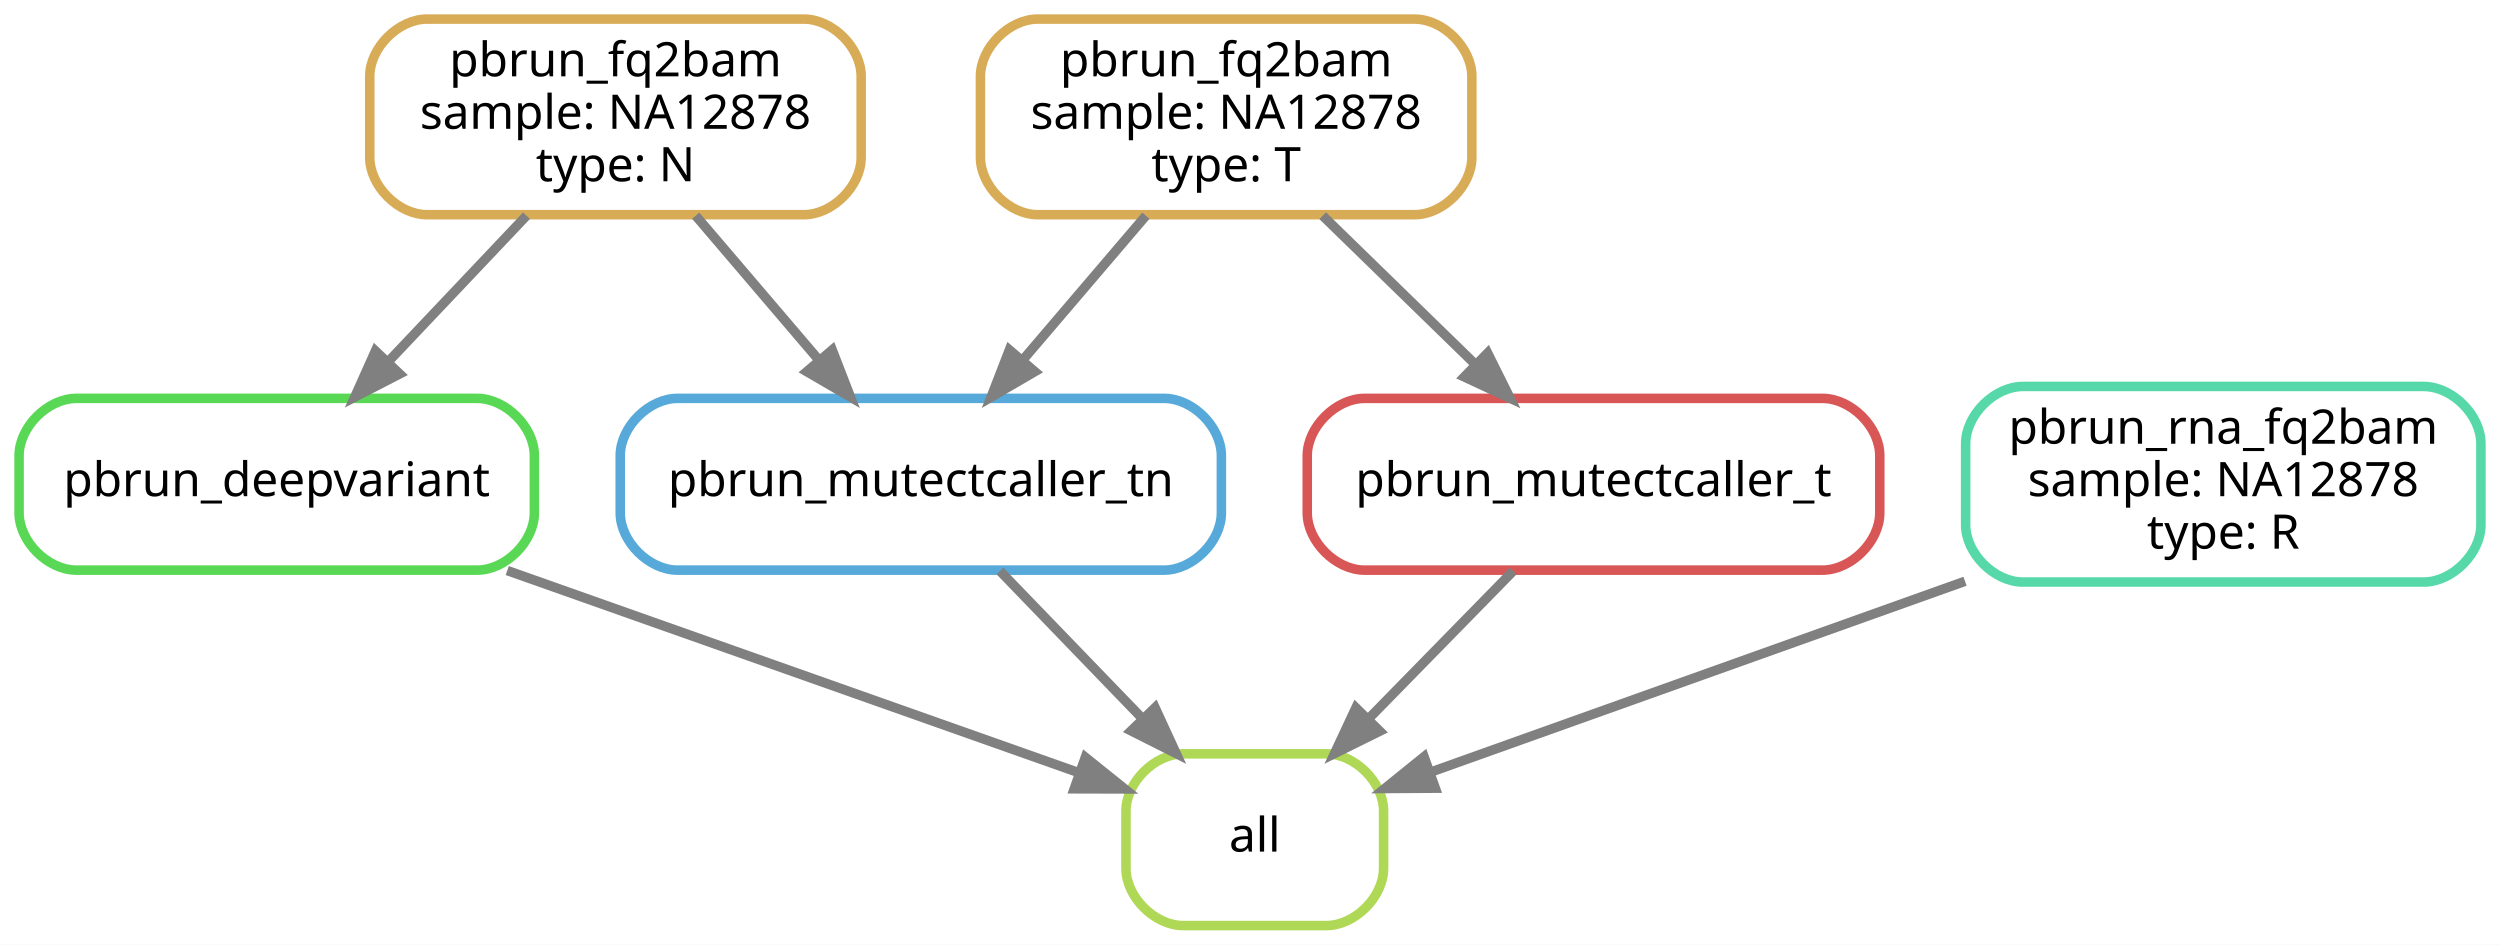
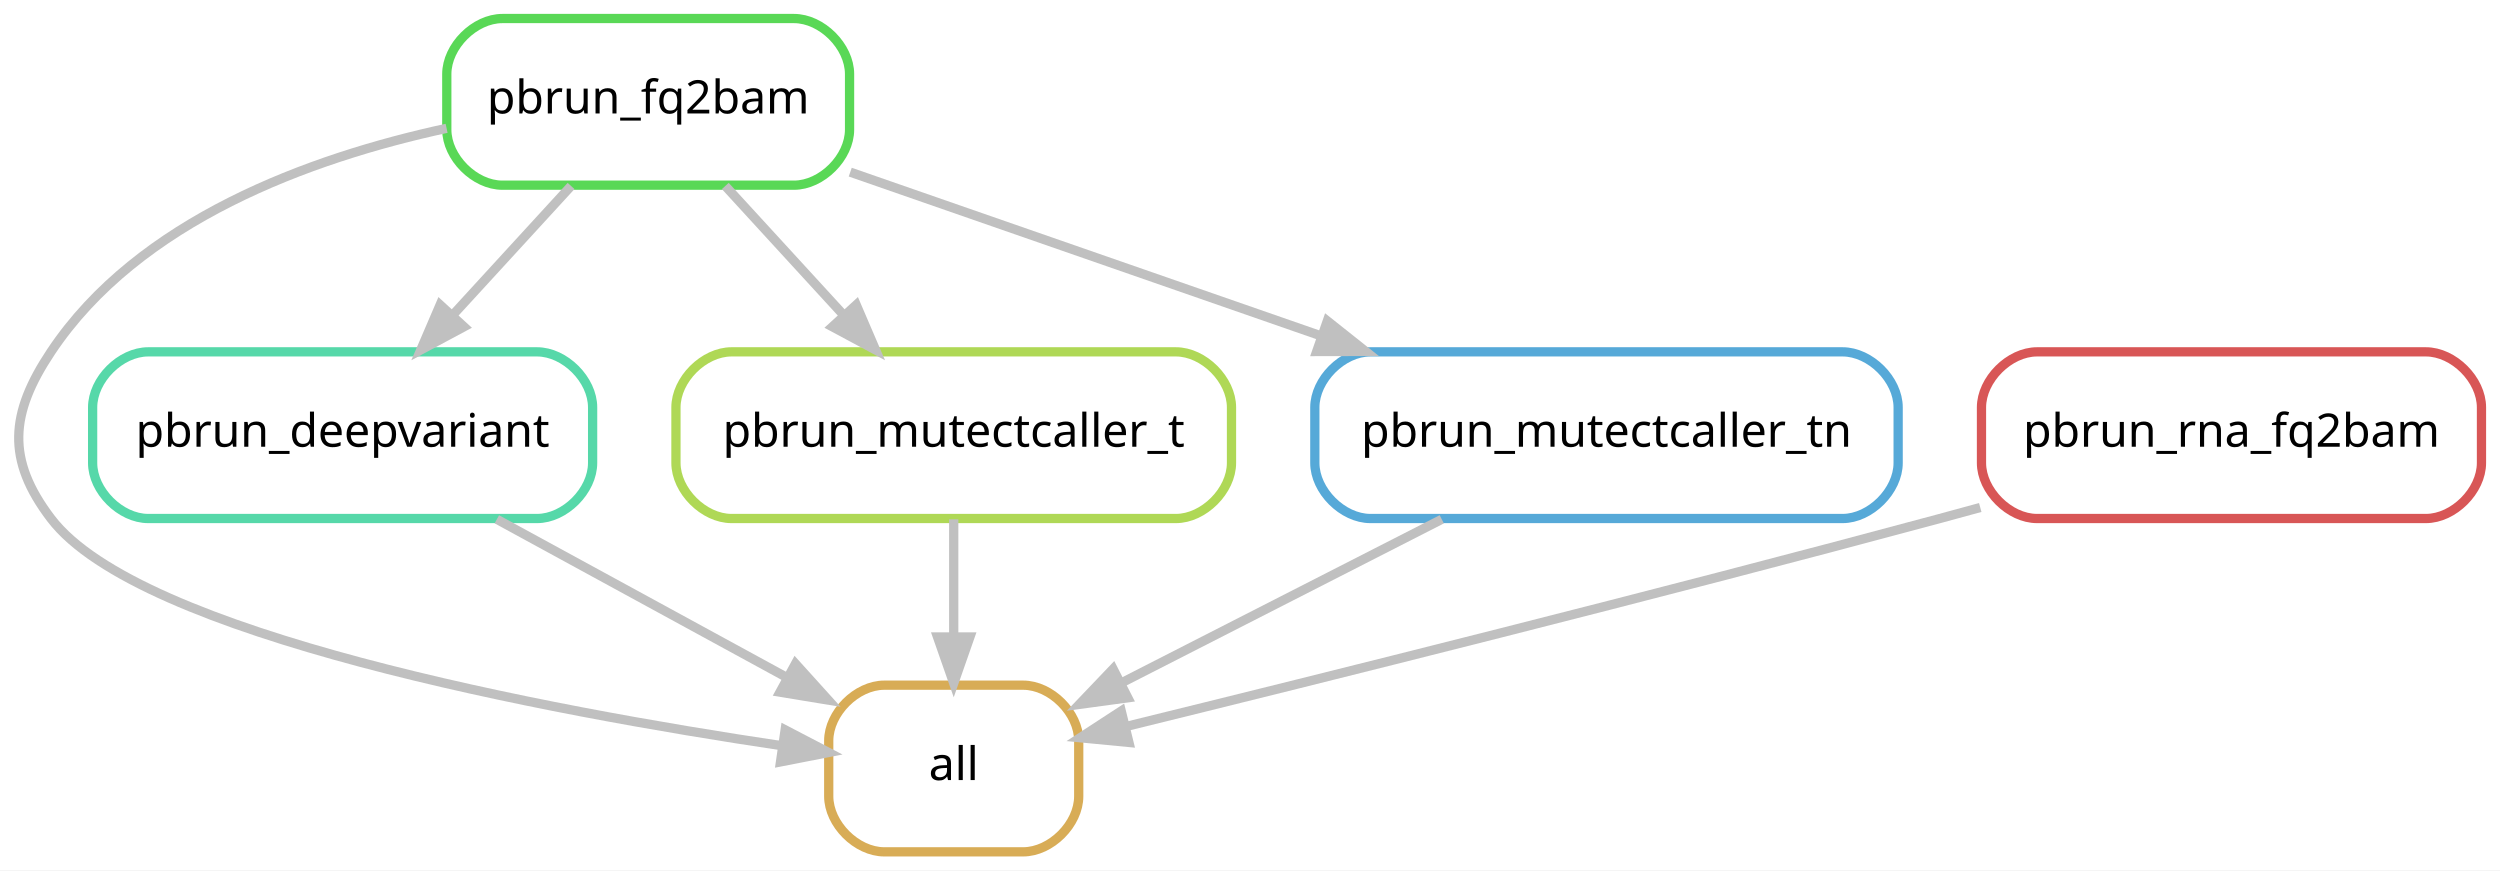
- <svg xmlns="http://www.w3.org/2000/svg" width="524pt" height="198pt" viewBox="0.00 0.00 524.00 198.00">
-   <g id="graph0" class="graph" transform="scale(1 1) rotate(0) translate(4 194)">
-     <polygon fill="white" stroke="transparent" points="-4,4 -4,-194 520,-194 520,4 -4,4" />
+ <svg xmlns="http://www.w3.org/2000/svg" width="540pt" height="188pt" viewBox="0.00 0.00 540.01 188.00">
+   <g id="graph0" class="graph" transform="scale(1 1) rotate(0) translate(4 184)">
+     <polygon fill="#ffffff" stroke="transparent" points="-4,4 -4,-184 536.008,-184 536.008,4 -4,4" />
    <g id="node1" class="node">
-       <path fill="none" stroke="#afd856" stroke-width="2" d="M274,-36C274,-36 244,-36 244,-36 238,-36 232,-30 232,-24 232,-24 232,-12 232,-12 232,-6 238,0 244,0 244,0 274,0 274,0 280,0 286,-6 286,-12 286,-12 286,-24 286,-24 286,-30 280,-36 274,-36" />
-       <text text-anchor="middle" x="259" y="-15.5" font-family="sans" font-size="10.00">all</text>
+       <path fill="none" stroke="#d8ac56" stroke-width="2" d="M217.008,-36C217.008,-36 187.008,-36 187.008,-36 181.008,-36 175.008,-30 175.008,-24 175.008,-24 175.008,-12 175.008,-12 175.008,-6 181.008,0 187.008,0 187.008,0 217.008,0 217.008,0 223.008,0 229.008,-6 229.008,-12 229.008,-12 229.008,-24 229.008,-24 229.008,-30 223.008,-36 217.008,-36" />
+       <text text-anchor="middle" x="202.008" y="-15.5" font-family="sans" font-size="10.00" fill="#000000">all</text>
    </g>
    <g id="node2" class="node">
-       <path fill="none" stroke="#59d856" stroke-width="2" d="M96,-110.5C96,-110.5 12,-110.5 12,-110.5 6,-110.5 0,-104.5 0,-98.5 0,-98.5 0,-86.5 0,-86.5 0,-80.5 6,-74.5 12,-74.5 12,-74.5 96,-74.5 96,-74.5 102,-74.5 108,-80.5 108,-86.5 108,-86.5 108,-98.5 108,-98.5 108,-104.5 102,-110.5 96,-110.5" />
-       <text text-anchor="middle" x="54" y="-90" font-family="sans" font-size="10.00">pbrun_deepvariant</text>
+       <path fill="none" stroke="#56d8a9" stroke-width="2" d="M112.008,-108C112.008,-108 28.008,-108 28.008,-108 22.008,-108 16.008,-102 16.008,-96 16.008,-96 16.008,-84 16.008,-84 16.008,-78 22.008,-72 28.008,-72 28.008,-72 112.008,-72 112.008,-72 118.008,-72 124.008,-78 124.008,-84 124.008,-84 124.008,-96 124.008,-96 124.008,-102 118.008,-108 112.008,-108" />
+       <text text-anchor="middle" x="70.008" y="-87.5" font-family="sans" font-size="10.00" fill="#000000">pbrun_deepvariant</text>
+     </g>
+     <g id="edge4" class="edge">
+       <path fill="none" stroke="#c0c0c0" stroke-width="2" d="M103.317,-71.831C122.438,-61.402 146.456,-48.301 166.01,-37.635" />
+       <polygon fill="#c0c0c0" stroke="#c0c0c0" stroke-width="2" points="167.825,-40.632 174.928,-32.771 164.473,-34.487 167.825,-40.632" />
+     </g>
+     <g id="node3" class="node">
+       <path fill="none" stroke="#59d856" stroke-width="2" d="M167.508,-180C167.508,-180 104.508,-180 104.508,-180 98.508,-180 92.508,-174 92.508,-168 92.508,-168 92.508,-156 92.508,-156 92.508,-150 98.508,-144 104.508,-144 104.508,-144 167.508,-144 167.508,-144 173.508,-144 179.508,-150 179.508,-156 179.508,-156 179.508,-168 179.508,-168 179.508,-174 173.508,-180 167.508,-180" />
+       <text text-anchor="middle" x="136.008" y="-159.5" font-family="sans" font-size="10.00" fill="#000000">pbrun_fq2bam</text>
+     </g>
+     <g id="edge3" class="edge">
+       <path fill="none" stroke="#c0c0c0" stroke-width="2" d="M92.467,-156.285C62.917,-149.891 25.907,-136.398 7.008,-108 -1.856,-94.68 -2.679,-84.734 7.008,-72 26.06,-46.955 113.95,-30.517 164.997,-22.906" />
+       <polygon fill="#c0c0c0" stroke="#c0c0c0" stroke-width="2" points="165.593,-26.356 174.988,-21.458 164.589,-19.428 165.593,-26.356" />
+     </g>
+     <g id="edge6" class="edge">
+       <path fill="none" stroke="#c0c0c0" stroke-width="2" d="M119.354,-143.831C111.597,-135.369 102.228,-125.149 93.747,-115.897" />
+       <polygon fill="#c0c0c0" stroke="#c0c0c0" stroke-width="2" points="96.224,-113.42 86.887,-108.413 91.064,-118.15 96.224,-113.42" />
+     </g>
+     <g id="node4" class="node">
+       <path fill="none" stroke="#afd856" stroke-width="2" d="M250.008,-108C250.008,-108 154.008,-108 154.008,-108 148.008,-108 142.008,-102 142.008,-96 142.008,-96 142.008,-84 142.008,-84 142.008,-78 148.008,-72 154.008,-72 154.008,-72 250.008,-72 250.008,-72 256.008,-72 262.008,-78 262.008,-84 262.008,-84 262.008,-96 262.008,-96 262.008,-102 256.008,-108 250.008,-108" />
+       <text text-anchor="middle" x="202.008" y="-87.5" font-family="sans" font-size="10.00" fill="#000000">pbrun_mutectcaller_t</text>
+     </g>
+     <g id="edge7" class="edge">
+       <path fill="none" stroke="#c0c0c0" stroke-width="2" d="M152.663,-143.831C160.42,-135.369 169.788,-125.149 178.269,-115.897" />
+       <polygon fill="#c0c0c0" stroke="#c0c0c0" stroke-width="2" points="180.952,-118.15 185.129,-108.413 175.792,-113.42 180.952,-118.15" />
+     </g>
+     <g id="node5" class="node">
+       <path fill="none" stroke="#56a9d8" stroke-width="2" d="M394.008,-108C394.008,-108 292.008,-108 292.008,-108 286.008,-108 280.008,-102 280.008,-96 280.008,-96 280.008,-84 280.008,-84 280.008,-78 286.008,-72 292.008,-72 292.008,-72 394.008,-72 394.008,-72 400.008,-72 406.008,-78 406.008,-84 406.008,-84 406.008,-96 406.008,-96 406.008,-102 400.008,-108 394.008,-108" />
+       <text text-anchor="middle" x="343.008" y="-87.5" font-family="sans" font-size="10.00" fill="#000000">pbrun_mutectcaller_tn</text>
+     </g>
+     <g id="edge8" class="edge">
+       <path fill="none" stroke="#c0c0c0" stroke-width="2" d="M179.655,-146.819C209.235,-136.53 248.755,-122.784 281.513,-111.39" />
+       <polygon fill="#c0c0c0" stroke="#c0c0c0" stroke-width="2" points="282.705,-114.681 291,-108.09 280.405,-108.069 282.705,-114.681" />
+     </g>
+     <g id="edge2" class="edge">
+       <path fill="none" stroke="#c0c0c0" stroke-width="2" d="M202.008,-71.831C202.008,-64.131 202.008,-54.974 202.008,-46.417" />
+       <polygon fill="#c0c0c0" stroke="#c0c0c0" stroke-width="2" points="205.508,-46.413 202.008,-36.413 198.508,-46.413 205.508,-46.413" />
+     </g>
+     <g id="edge5" class="edge">
+       <path fill="none" stroke="#c0c0c0" stroke-width="2" d="M307.428,-71.831C286.25,-61.017 259.449,-47.331 238.169,-36.465" />
+       <polygon fill="#c0c0c0" stroke="#c0c0c0" stroke-width="2" points="239.619,-33.276 229.121,-31.845 236.436,-39.51 239.619,-33.276" />
+     </g>
+     <g id="node6" class="node">
+       <path fill="none" stroke="#d85656" stroke-width="2" d="M520.008,-108C520.008,-108 436.008,-108 436.008,-108 430.008,-108 424.008,-102 424.008,-96 424.008,-96 424.008,-84 424.008,-84 424.008,-78 430.008,-72 436.008,-72 436.008,-72 520.008,-72 520.008,-72 526.008,-72 532.008,-78 532.008,-84 532.008,-84 532.008,-96 532.008,-96 532.008,-102 526.008,-108 520.008,-108" />
+       <text text-anchor="middle" x="478.008" y="-87.5" font-family="sans" font-size="10.00" fill="#000000">pbrun_rna_fq2bam</text>
    </g>
    <g id="edge1" class="edge">
-       <path fill="none" stroke="grey" stroke-width="2" d="M102.32,-74.41C138.9,-61.47 188.4,-43.97 221.9,-32.12" />
-       <polygon fill="grey" stroke="grey" stroke-width="2" points="223.49,-35.27 231.75,-28.64 221.16,-28.67 223.49,-35.27" />
-     </g>
-     <g id="node3" class="node">
-       <path fill="none" stroke="#d8ac56" stroke-width="2" d="M164.5,-190C164.5,-190 85.5,-190 85.5,-190 79.5,-190 73.5,-184 73.5,-178 73.5,-178 73.5,-161 73.5,-161 73.5,-155 79.5,-149 85.5,-149 85.5,-149 164.5,-149 164.5,-149 170.5,-149 176.5,-155 176.5,-161 176.5,-161 176.5,-178 176.5,-178 176.5,-184 170.5,-190 164.5,-190" />
-       <text text-anchor="middle" x="125" y="-178" font-family="sans" font-size="10.00">pbrun_fq2bam</text>
-       <text text-anchor="middle" x="125" y="-167" font-family="sans" font-size="10.00">sample: NA12878</text>
-       <text text-anchor="middle" x="125" y="-156" font-family="sans" font-size="10.00">type: N</text>
-     </g>
-     <g id="edge5" class="edge">
-       <path fill="none" stroke="grey" stroke-width="2" d="M106.35,-148.79C97.44,-139.39 86.69,-128.04 77.26,-118.07" />
-       <polygon fill="grey" stroke="grey" stroke-width="2" points="79.77,-115.63 70.36,-110.78 74.69,-120.45 79.77,-115.63" />
-     </g>
-     <g id="node6" class="node">
-       <path fill="none" stroke="#56a9d8" stroke-width="2" d="M240,-110.5C240,-110.5 138,-110.5 138,-110.5 132,-110.5 126,-104.5 126,-98.5 126,-98.5 126,-86.5 126,-86.5 126,-80.5 132,-74.5 138,-74.5 138,-74.5 240,-74.5 240,-74.5 246,-74.5 252,-80.5 252,-86.5 252,-86.5 252,-98.5 252,-98.5 252,-104.5 246,-110.5 240,-110.5" />
-       <text text-anchor="middle" x="189" y="-90" font-family="sans" font-size="10.00">pbrun_mutectcaller_tn</text>
-     </g>
-     <g id="edge8" class="edge">
-       <path fill="none" stroke="grey" stroke-width="2" d="M141.82,-148.79C149.69,-139.57 159.15,-128.48 167.53,-118.66" />
-       <polygon fill="grey" stroke="grey" stroke-width="2" points="170.43,-120.66 174.26,-110.78 165.1,-116.11 170.43,-120.66" />
-     </g>
-     <g id="node4" class="node">
-       <path fill="none" stroke="#d85656" stroke-width="2" d="M378,-110.5C378,-110.5 282,-110.5 282,-110.5 276,-110.5 270,-104.5 270,-98.5 270,-98.5 270,-86.5 270,-86.5 270,-80.5 276,-74.5 282,-74.5 282,-74.5 378,-74.5 378,-74.5 384,-74.5 390,-80.5 390,-86.5 390,-86.5 390,-98.5 390,-98.5 390,-104.5 384,-110.5 378,-110.5" />
-       <text text-anchor="middle" x="330" y="-90" font-family="sans" font-size="10.00">pbrun_mutectcaller_t</text>
-     </g>
-     <g id="edge2" class="edge">
-       <path fill="none" stroke="grey" stroke-width="2" d="M313.17,-74.32C304.15,-65.11 292.89,-53.6 282.97,-43.47" />
-       <polygon fill="grey" stroke="grey" stroke-width="2" points="285.2,-40.75 275.71,-36.06 280.2,-45.65 285.2,-40.75" />
-     </g>
-     <g id="node5" class="node">
-       <path fill="none" stroke="#d8ac56" stroke-width="2" d="M292.5,-190C292.5,-190 213.5,-190 213.5,-190 207.5,-190 201.5,-184 201.5,-178 201.5,-178 201.5,-161 201.5,-161 201.5,-155 207.5,-149 213.5,-149 213.5,-149 292.5,-149 292.5,-149 298.5,-149 304.5,-155 304.5,-161 304.5,-161 304.5,-178 304.5,-178 304.5,-184 298.5,-190 292.5,-190" />
-       <text text-anchor="middle" x="253" y="-178" font-family="sans" font-size="10.00">pbrun_fq2bam</text>
-       <text text-anchor="middle" x="253" y="-167" font-family="sans" font-size="10.00">sample: NA12878</text>
-       <text text-anchor="middle" x="253" y="-156" font-family="sans" font-size="10.00">type: T</text>
-     </g>
-     <g id="edge6" class="edge">
-       <path fill="none" stroke="grey" stroke-width="2" d="M273.23,-148.79C283.06,-139.23 294.95,-127.64 305.3,-117.56" />
-       <polygon fill="grey" stroke="grey" stroke-width="2" points="307.8,-120.01 312.52,-110.53 302.91,-115 307.8,-120.01" />
-     </g>
-     <g id="edge7" class="edge">
-       <path fill="none" stroke="grey" stroke-width="2" d="M236.18,-148.79C228.31,-139.57 218.85,-128.48 210.47,-118.66" />
-       <polygon fill="grey" stroke="grey" stroke-width="2" points="212.9,-116.11 203.74,-110.78 207.57,-120.66 212.9,-116.11" />
-     </g>
-     <g id="edge3" class="edge">
-       <path fill="none" stroke="grey" stroke-width="2" d="M205.59,-74.32C214.48,-65.11 225.59,-53.6 235.37,-43.47" />
-       <polygon fill="grey" stroke="grey" stroke-width="2" points="238.1,-45.68 242.53,-36.06 233.07,-40.82 238.1,-45.68" />
-     </g>
-     <g id="node7" class="node">
-       <path fill="none" stroke="#56d8a9" stroke-width="2" d="M504,-113C504,-113 420,-113 420,-113 414,-113 408,-107 408,-101 408,-101 408,-84 408,-84 408,-78 414,-72 420,-72 420,-72 504,-72 504,-72 510,-72 516,-78 516,-84 516,-84 516,-101 516,-101 516,-107 510,-113 504,-113" />
-       <text text-anchor="middle" x="462" y="-101" font-family="sans" font-size="10.00">pbrun_rna_fq2bam</text>
-       <text text-anchor="middle" x="462" y="-90" font-family="sans" font-size="10.00">sample: NA12878</text>
-       <text text-anchor="middle" x="462" y="-79" font-family="sans" font-size="10.00">type: R</text>
-     </g>
-     <g id="edge4" class="edge">
-       <path fill="none" stroke="grey" stroke-width="2" d="M407.87,-72.17C372.47,-59.52 327.16,-43.34 295.88,-32.17" />
-       <polygon fill="grey" stroke="grey" stroke-width="2" points="296.84,-28.8 286.24,-28.73 294.48,-35.39 296.84,-28.8" />
+       <path fill="none" stroke="#c0c0c0" stroke-width="2" d="M423.741,-74.383C420.789,-73.569 417.864,-72.77 415.008,-72 353.587,-55.444 281.809,-37.545 239.227,-27.077" />
+       <polygon fill="#c0c0c0" stroke="#c0c0c0" stroke-width="2" points="239.857,-23.628 229.311,-24.644 238.189,-30.426 239.857,-23.628" />
    </g>
  </g>
</svg>
